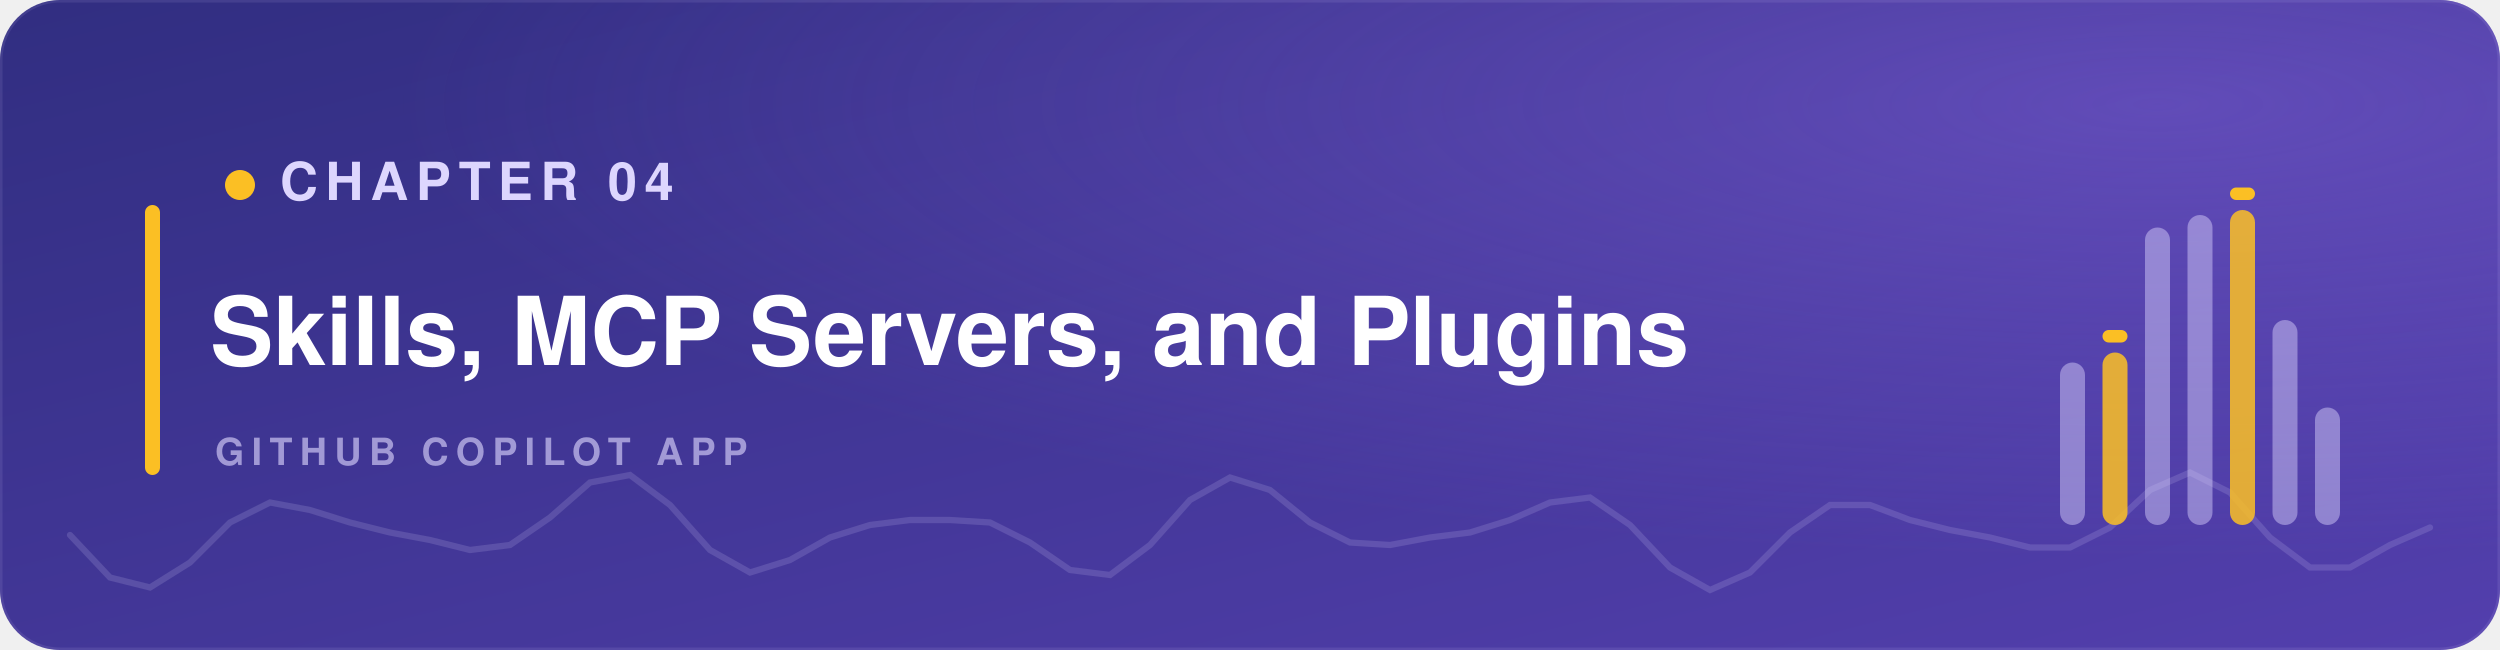
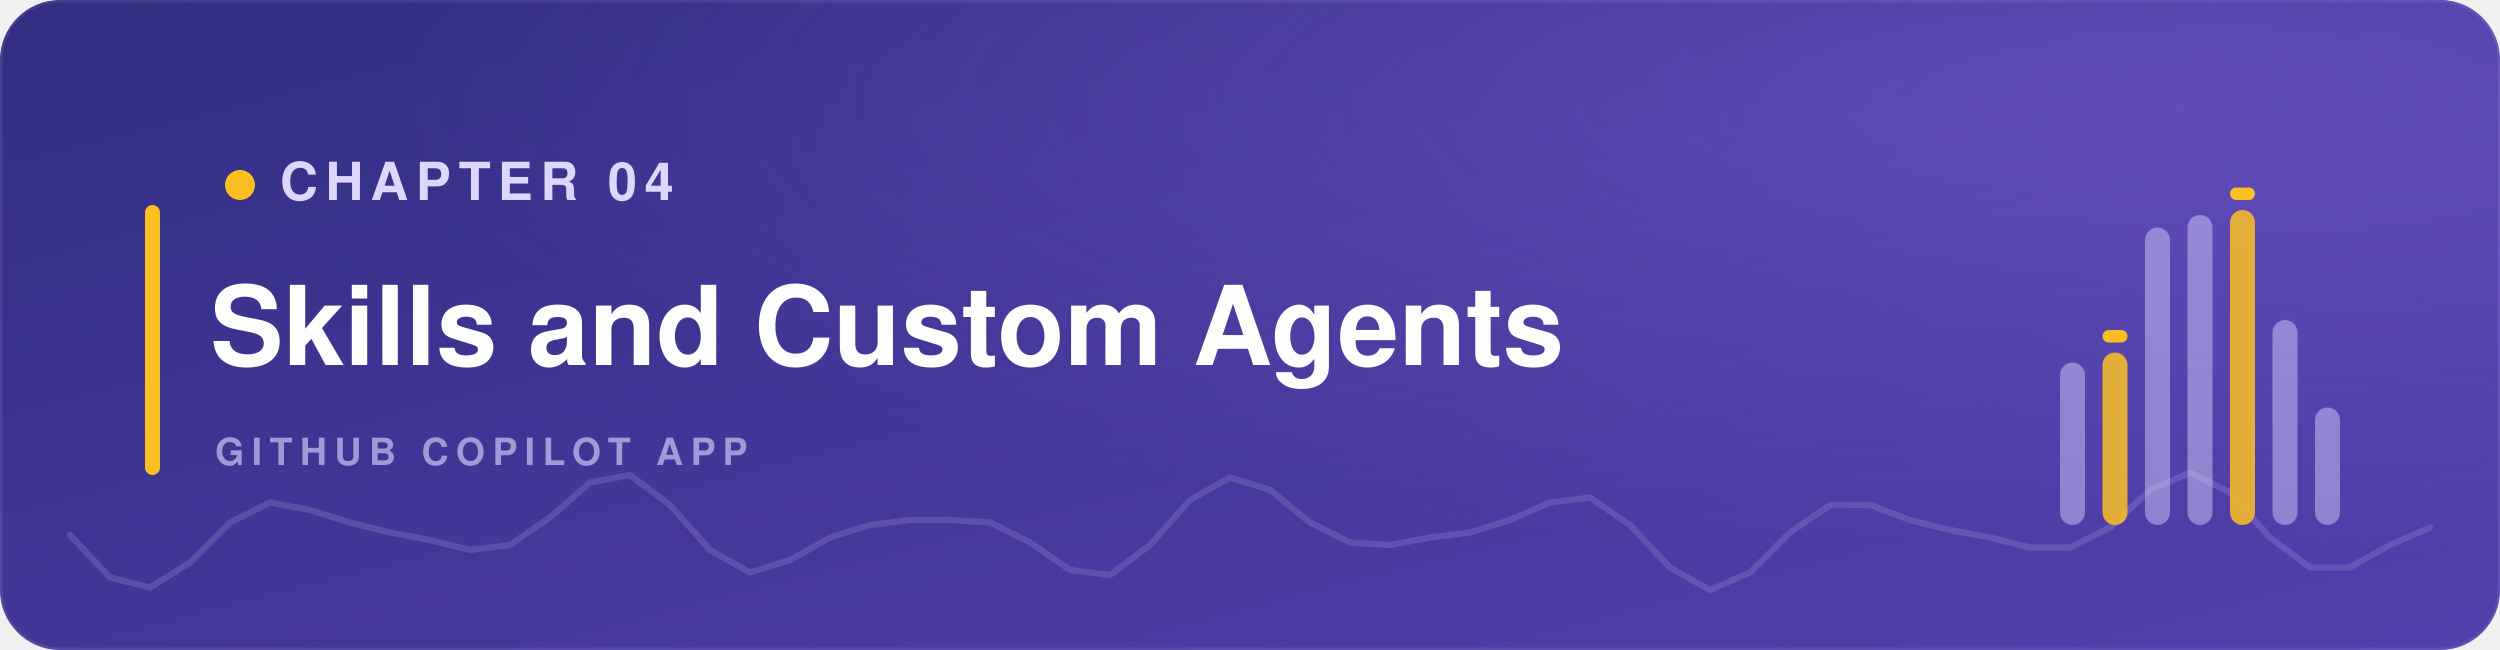
<svg xmlns="http://www.w3.org/2000/svg" width="1000" height="260" viewBox="0 0 1000 260" role="img" aria-labelledby="t05 d05">
  <defs>
    <linearGradient id="bg05" x1="0" y1="0" x2="1" y2="1">
      <stop offset="0" stop-color="#312e81" />
      <stop offset="1" stop-color="#533fad" />
    </linearGradient>
    <radialGradient id="gl05" cx="0.86" cy="0.16" r="0.7">
      <stop offset="0" stop-color="#9c74f7" stop-opacity="0.34" />
      <stop offset="1" stop-color="#9c74f7" stop-opacity="0" />
    </radialGradient>
    <clipPath id="cp05">
      <rect width="1000" height="260" rx="24" />
    </clipPath>
  </defs>
  <g clip-path="url(#cp05)">
    <rect width="1000" height="260" fill="url(#bg05)" />
    <rect width="1000" height="260" fill="url(#gl05)" />
    <rect width="1000" height="260" rx="24" fill="none" stroke="#ddd6fe" stroke-opacity="0.10" stroke-width="2" />
    <path d="M28 214 L44 231 L60 235 L76 225 L92 209 L108 201 L124 204 L140 209 L156 213 L172 216 L188 220 L204 218 L220 207 L236 193 L252 190 L268 202 L284 220 L300 229 L316 224 L332 215 L348 210 L364 208 L380 208 L396 209 L412 217 L428 228 L444 230 L460 218 L476 200 L492 191 L508 196 L524 209 L540 217 L556 218 L572 215 L588 213 L604 208 L620 201 L636 199 L652 210 L668 227 L684 236 L700 229 L716 213 L732 202 L748 202 L764 208 L780 212 L796 215 L812 219 L828 219 L844 211 L860 196 L876 189 L892 197 L908 215 L924 227 L940 227 L956 218 L972 211" fill="none" stroke="#ddd6fe" stroke-opacity="0.16" stroke-width="2.5" stroke-linecap="round" />
    <g>
      <rect x="824" y="145" width="10" height="65" rx="5" fill="#ddd6fe" opacity="0.45" />
      <rect x="841" y="141" width="10" height="69" rx="5" fill="#fbbf24" opacity="0.85" />
      <rect x="841" y="132" width="10" height="5" rx="2.5" fill="#fbbf24" />
      <rect x="858" y="91" width="10" height="119" rx="5" fill="#ddd6fe" opacity="0.45" />
      <rect x="875" y="86" width="10" height="124" rx="5" fill="#ddd6fe" opacity="0.45" />
      <rect x="892" y="84" width="10" height="126" rx="5" fill="#fbbf24" opacity="0.85" />
      <rect x="892" y="75" width="10" height="5" rx="2.5" fill="#fbbf24" />
      <rect x="909" y="128" width="10" height="82" rx="5" fill="#ddd6fe" opacity="0.45" />
      <rect x="926" y="163" width="10" height="47" rx="5" fill="#ddd6fe" opacity="0.45" />
    </g>
    <rect x="58" y="82" width="6" height="108" rx="3" fill="#fbbf24" />
    <g font-family="Helvetica, Arial, sans-serif">
      <circle cx="96" cy="74" r="6" fill="#fbbf24" />
      <text x="112" y="80" fill="#ddd6fe" font-size="21" font-weight="700" letter-spacing="3">CHAPTER 04</text>
-       <text x="84" y="146" fill="#ffffff" font-size="38" font-weight="800">Skills, MCP Servers, and Plugins</text>
+       <text x="84" y="146" fill="#ffffff" font-size="44" font-weight="800">Skills and Custom Agents</text>
      <text x="86" y="186" fill="#ddd6fe" font-size="15" font-weight="600" letter-spacing="3" opacity="0.62">GITHUB COPILOT APP</text>
    </g>
  </g>
</svg>
